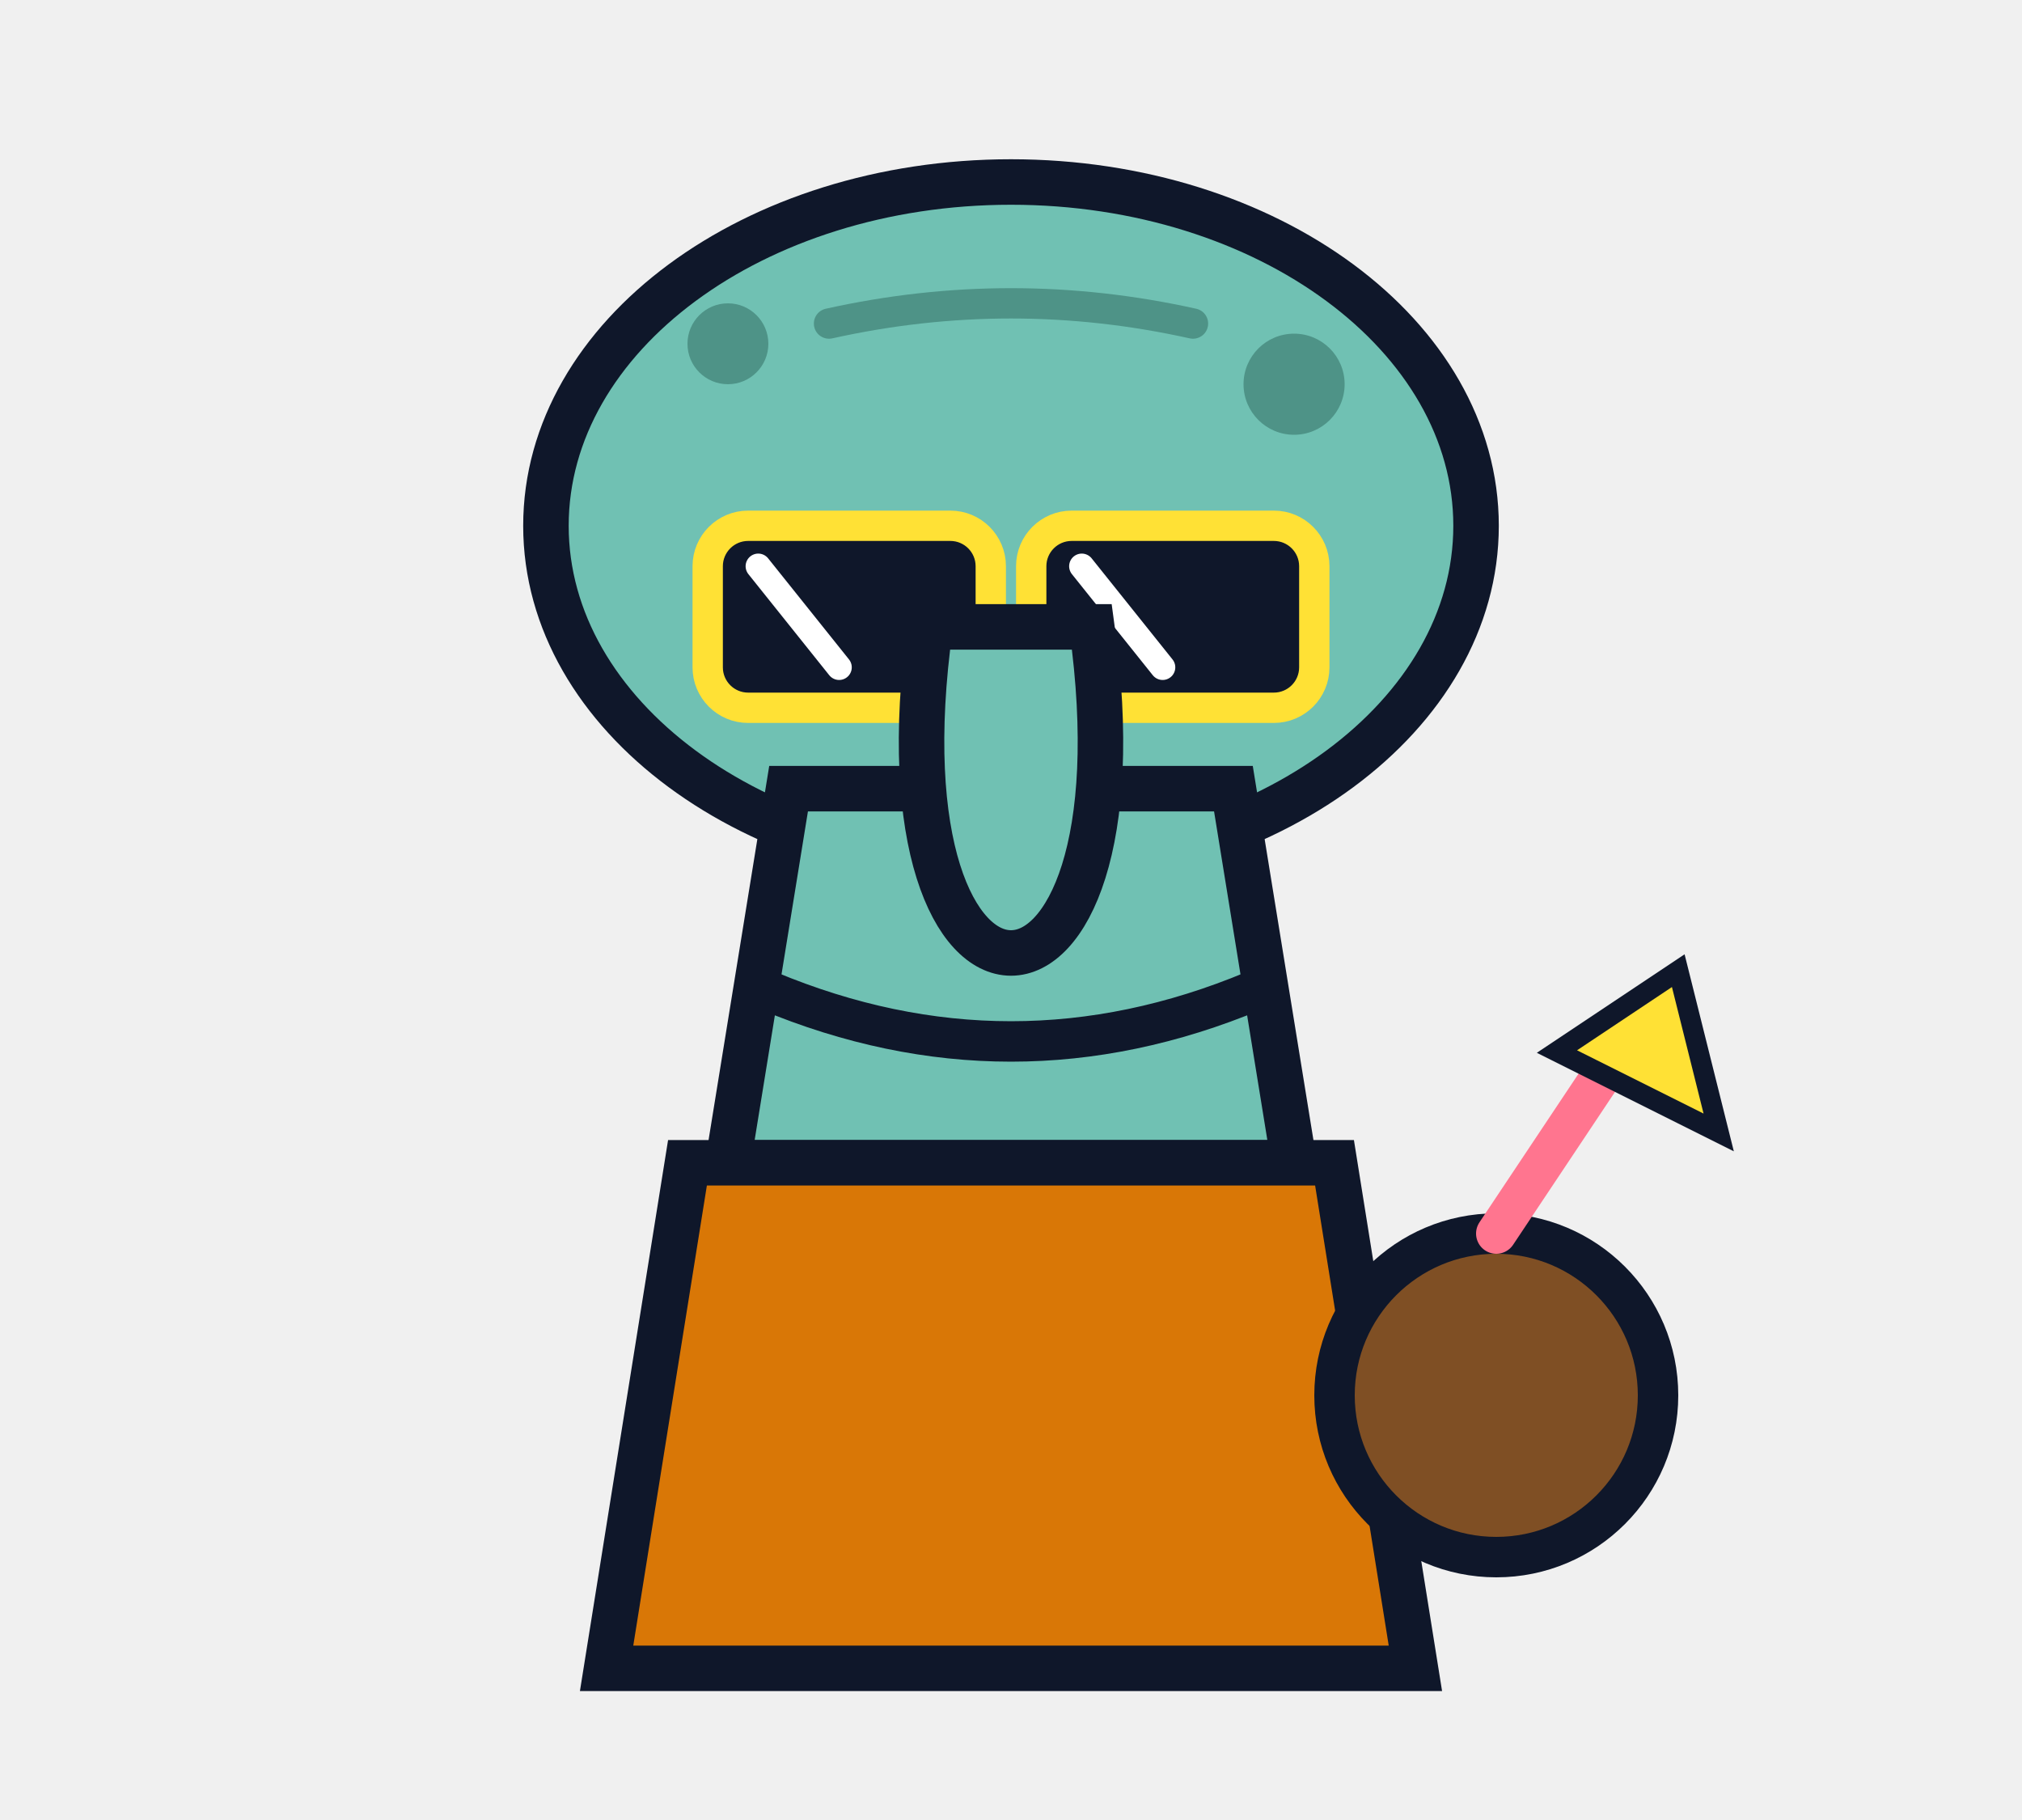
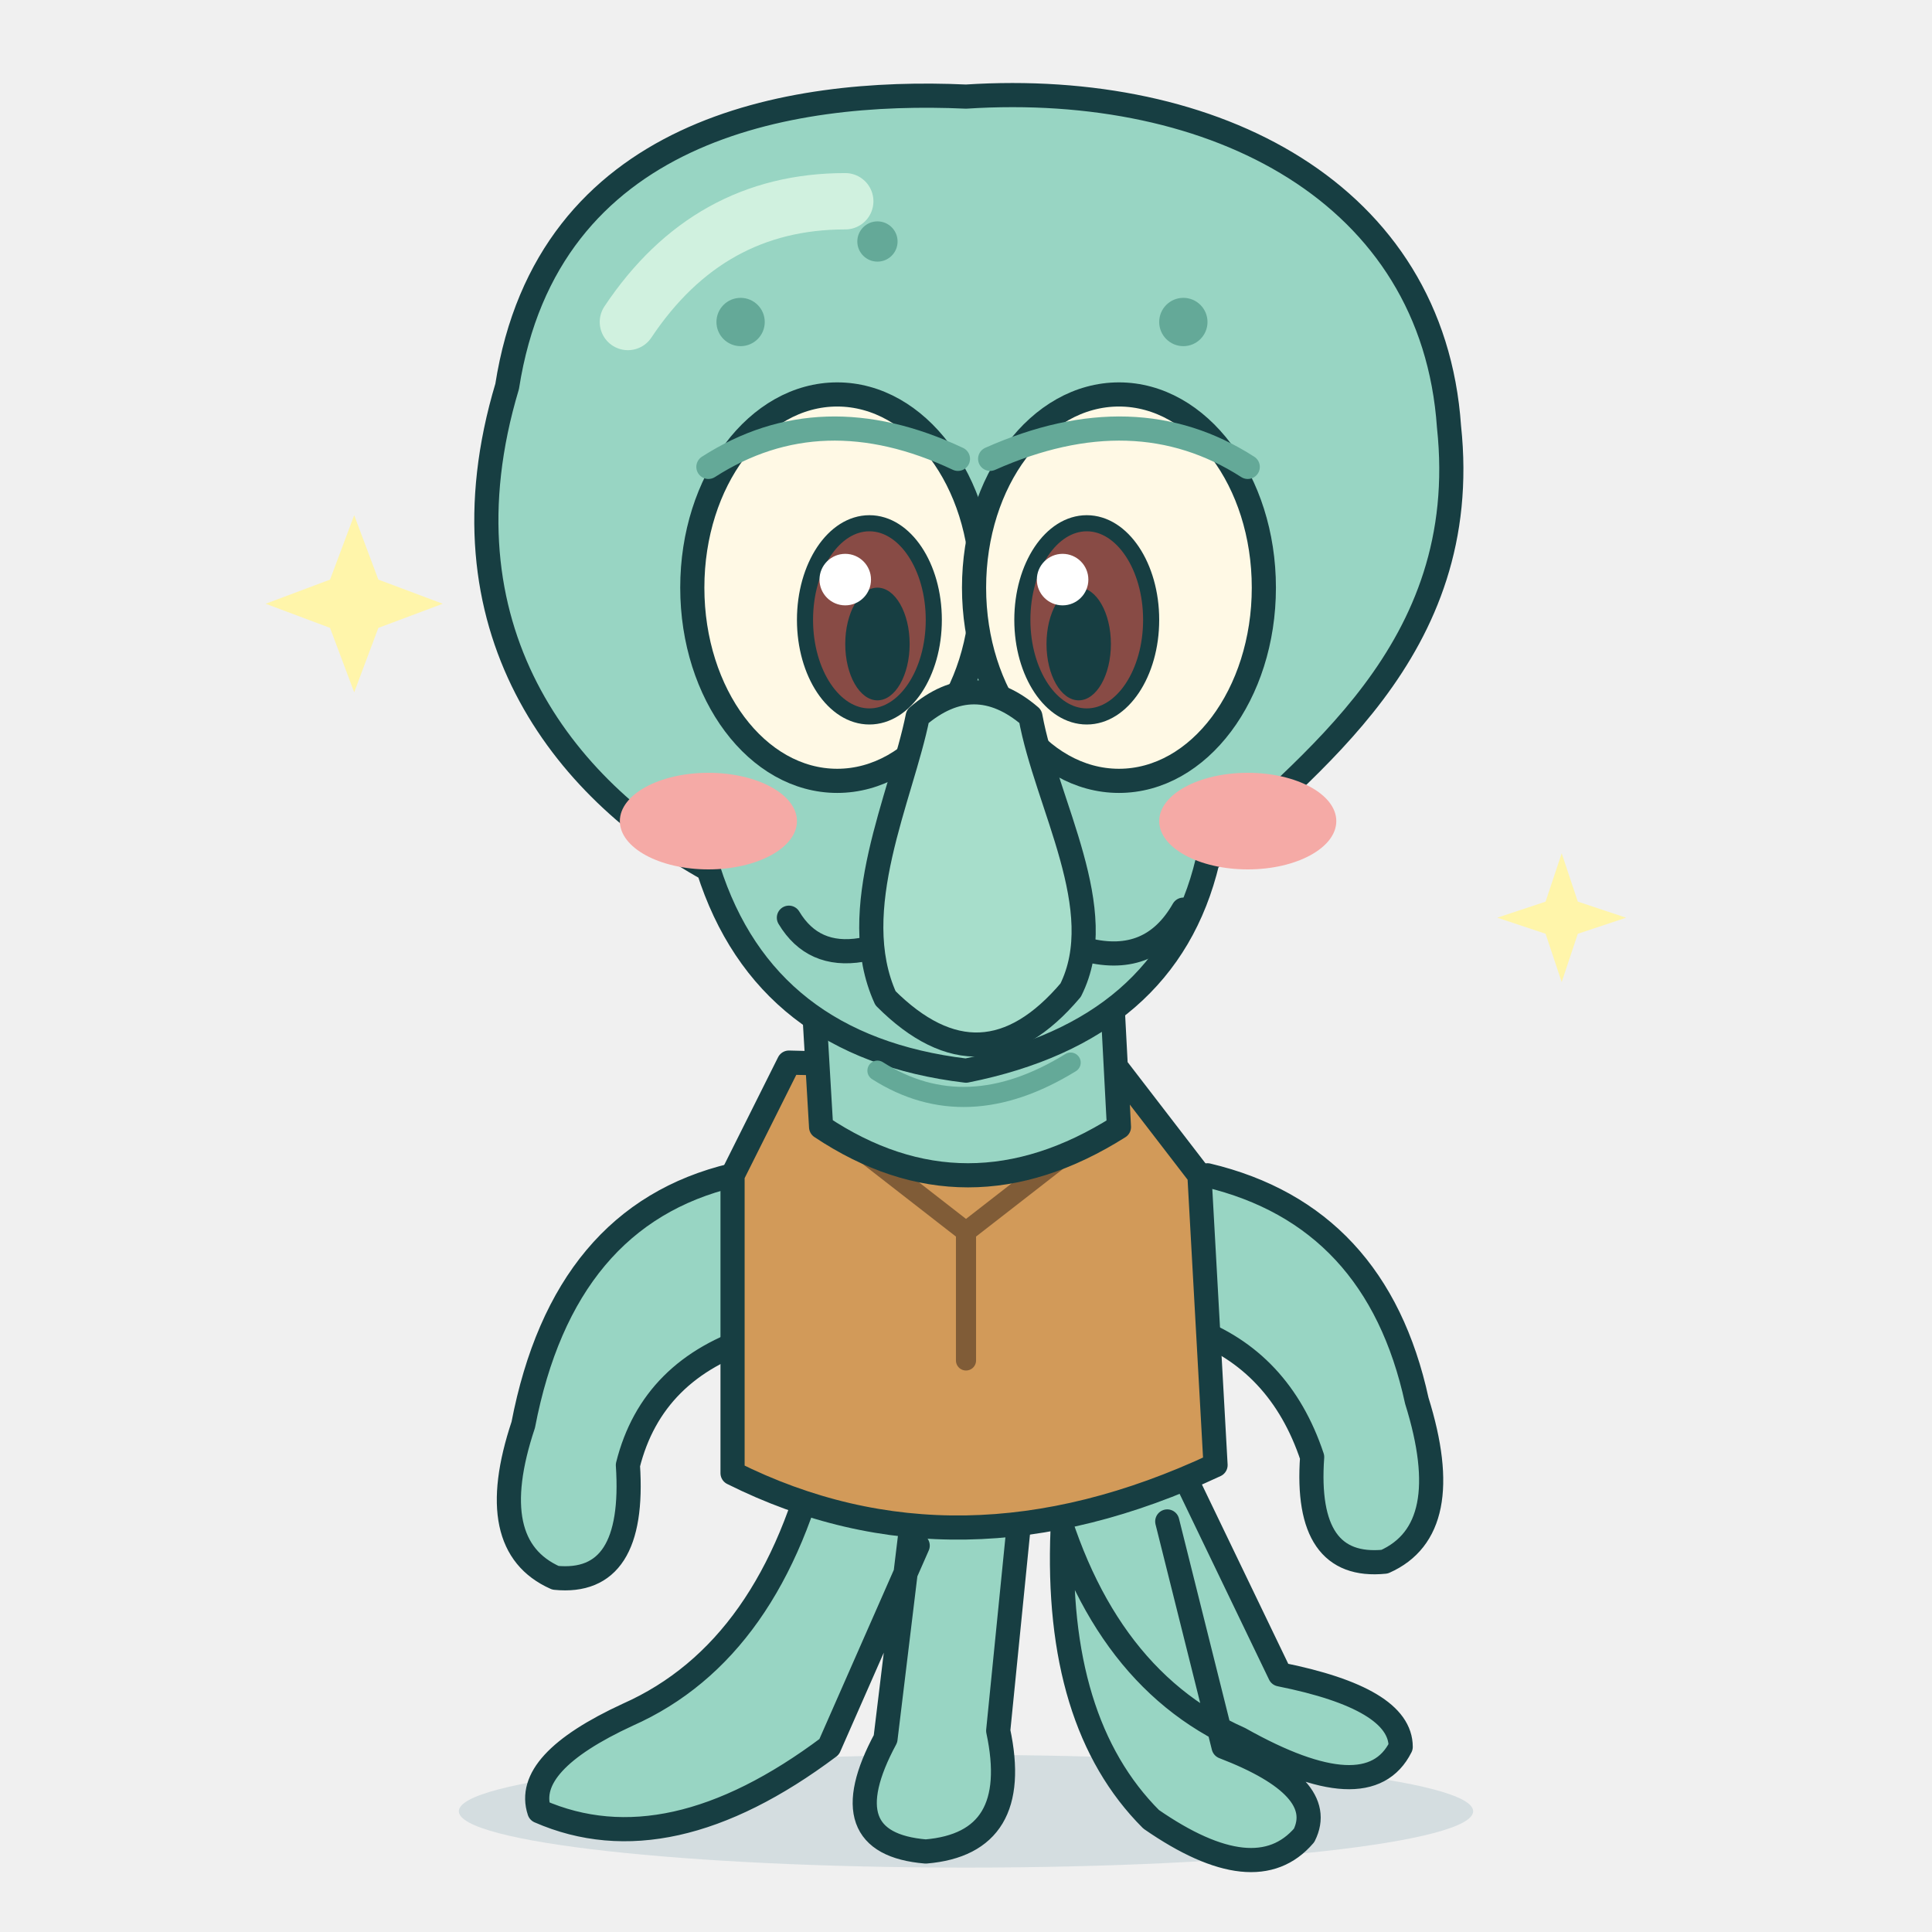
- <svg viewBox="0 0 200 180">
-   <ellipse cx="100" cy="52" rx="46" ry="34" fill="#70C1B3" stroke="#0F172A" stroke-width="4.5" />
-   <circle cx="72" cy="34" r="4" fill="#4E9387" />
-   <circle cx="128" cy="38" r="5" fill="#4E9387" />
-   <path d="M82 32 Q100 28 118 32" fill="none" stroke="#4E9387" stroke-width="3" stroke-linecap="round" />
-   <path d="M78 78 L72 115 L128 115 L122 78 Z" fill="#70C1B3" stroke="#0F172A" stroke-width="4.5" />
-   <rect x="70" y="52" width="28" height="18" rx="4" fill="#0F172A" stroke="#FFE135" stroke-width="3" />
-   <rect x="102" y="52" width="28" height="18" rx="4" fill="#0F172A" stroke="#FFE135" stroke-width="3" />
-   <line x1="75" y1="56" x2="83" y2="66" stroke="#FFFFFF" stroke-width="2.5" stroke-linecap="round" />
-   <line x1="107" y1="56" x2="115" y2="66" stroke="#FFFFFF" stroke-width="2.5" stroke-linecap="round" />
-   <path d="M92 62 C86 105, 114 105, 108 62 Z" fill="#70C1B3" stroke="#0F172A" stroke-width="4.5" />
-   <path d="M76 98 Q100 108 124 98" fill="none" stroke="#0F172A" stroke-width="4" stroke-linecap="round" />
-   <path d="M68 115 L132 115 L140 165 L60 165 Z" fill="#D97706" stroke="#0F172A" stroke-width="4.5" />
-   <circle cx="148" cy="138" r="16" fill="#7F4F24" stroke="#0F172A" stroke-width="4" />
-   <path d="M148 122 L160 104" stroke="#FF758F" stroke-width="4" stroke-linecap="round" />
-   <polygon points="154,104 170,112 166,96" fill="#FFE135" stroke="#0F172A" stroke-width="2" />
+ <svg xmlns="http://www.w3.org/2000/svg" viewBox="0 0 240 240" fill="none" stroke="#173E42" stroke-width="3" stroke-linecap="round" stroke-linejoin="round">
+   <ellipse cx="120" cy="225" rx="63" ry="7" fill="#155E7520" stroke="none" />
+   <path d="M102 179 Q96 205 78 213 Q65 219 67 225 Q83 232 103 217 L114 192 M114 183 L110 216 Q103 229 115 230 Q127 229 124 215 L127 185 M130 183 Q136 208 154 216 Q170 225 174 217 Q174 211 159 208 L146 181 M132 190 Q131 214 143 226 Q156 235 162 228 Q165 222 152 217 L145 189" fill="#98D5C3" />
+   <path d="M91 146 Q70 151 65 177 Q60 192 69 196 Q79 197 78 182 Q81 170 94 166 M150 146 Q171 151 176 174 Q181 190 172 194 Q162 195 163 181 Q159 169 148 165" fill="#98D5C3" />
+   <path d="M98 132 L91 146 L91 183 Q119 197 151 182 L149 146 L139 133Z" fill="#D29A59" />
+   <path d="M102 139 L120 153 L138 139 M120 153 V169" stroke="#805C37" stroke-width="2.5" />
+   <path d="M101 123 L102 140 Q120 152 139 140 L138 121" fill="#98D5C3" />
+   <path d="M63 48 C68 16 98 11 120 12 C151 10 178 24 180 53 C183 81 162 95 150 107 Q145 128 120 133 Q95 130 88 108 C70 98 54 78 63 48Z" fill="#98D5C3" />
+   <path d="M78 40 Q88 25 105 25" stroke="#D0F1DF" stroke-width="7" />
+   <circle cx="92" cy="40" r="3" fill="#64A998" stroke="none" />
+   <circle cx="109" cy="30" r="2.5" fill="#64A998" stroke="none" />
+   <circle cx="147" cy="40" r="3" fill="#64A998" stroke="none" />
+   <ellipse cx="104" cy="73" rx="18" ry="24" fill="#FFF9E5" />
+   <ellipse cx="139" cy="73" rx="18" ry="24" fill="#FFF9E5" />
+   <ellipse cx="108" cy="77" rx="8" ry="12" fill="#884B45" stroke-width="2" />
+   <ellipse cx="135" cy="77" rx="8" ry="12" fill="#884B45" stroke-width="2" />
+   <ellipse cx="109" cy="80" rx="4" ry="7" fill="#173E42" stroke="none" />
+   <ellipse cx="134" cy="80" rx="4" ry="7" fill="#173E42" stroke="none" />
+   <circle cx="105" cy="72" r="3.2" fill="white" stroke="none" />
+   <circle cx="132" cy="72" r="3.2" fill="white" stroke="none" />
+   <path d="M88 58 Q102 49 119 57 M123 57 Q141 49 155 58" stroke="#64A998" />
+   <ellipse cx="88" cy="102" rx="11" ry="6" fill="#F5AAA6" stroke="none" />
+   <ellipse cx="155" cy="102" rx="11" ry="6" fill="#F5AAA6" stroke="none" />
+   <path d="M114 89 C112 99 105 113 110 124 Q122 136 133 123 C138 113 130 100 128 89 Q121 83 114 89Z" fill="#A7DECB" />
+   <path d="M98 114 Q101 119 107 118 M135 118 Q143 120 147 113" />
+   <path d="M109 133 Q120 140 133 132" stroke="#64A998" stroke-width="2.5" />
+   <path d="m41 72 3-8 3 8 8 3-8 3-3 8-3-8-8-3Z M192 112l2-6 2 6 6 2-6 2-2 6-2-6-6-2Z" fill="#FFF5AA" stroke="none" />
</svg>
